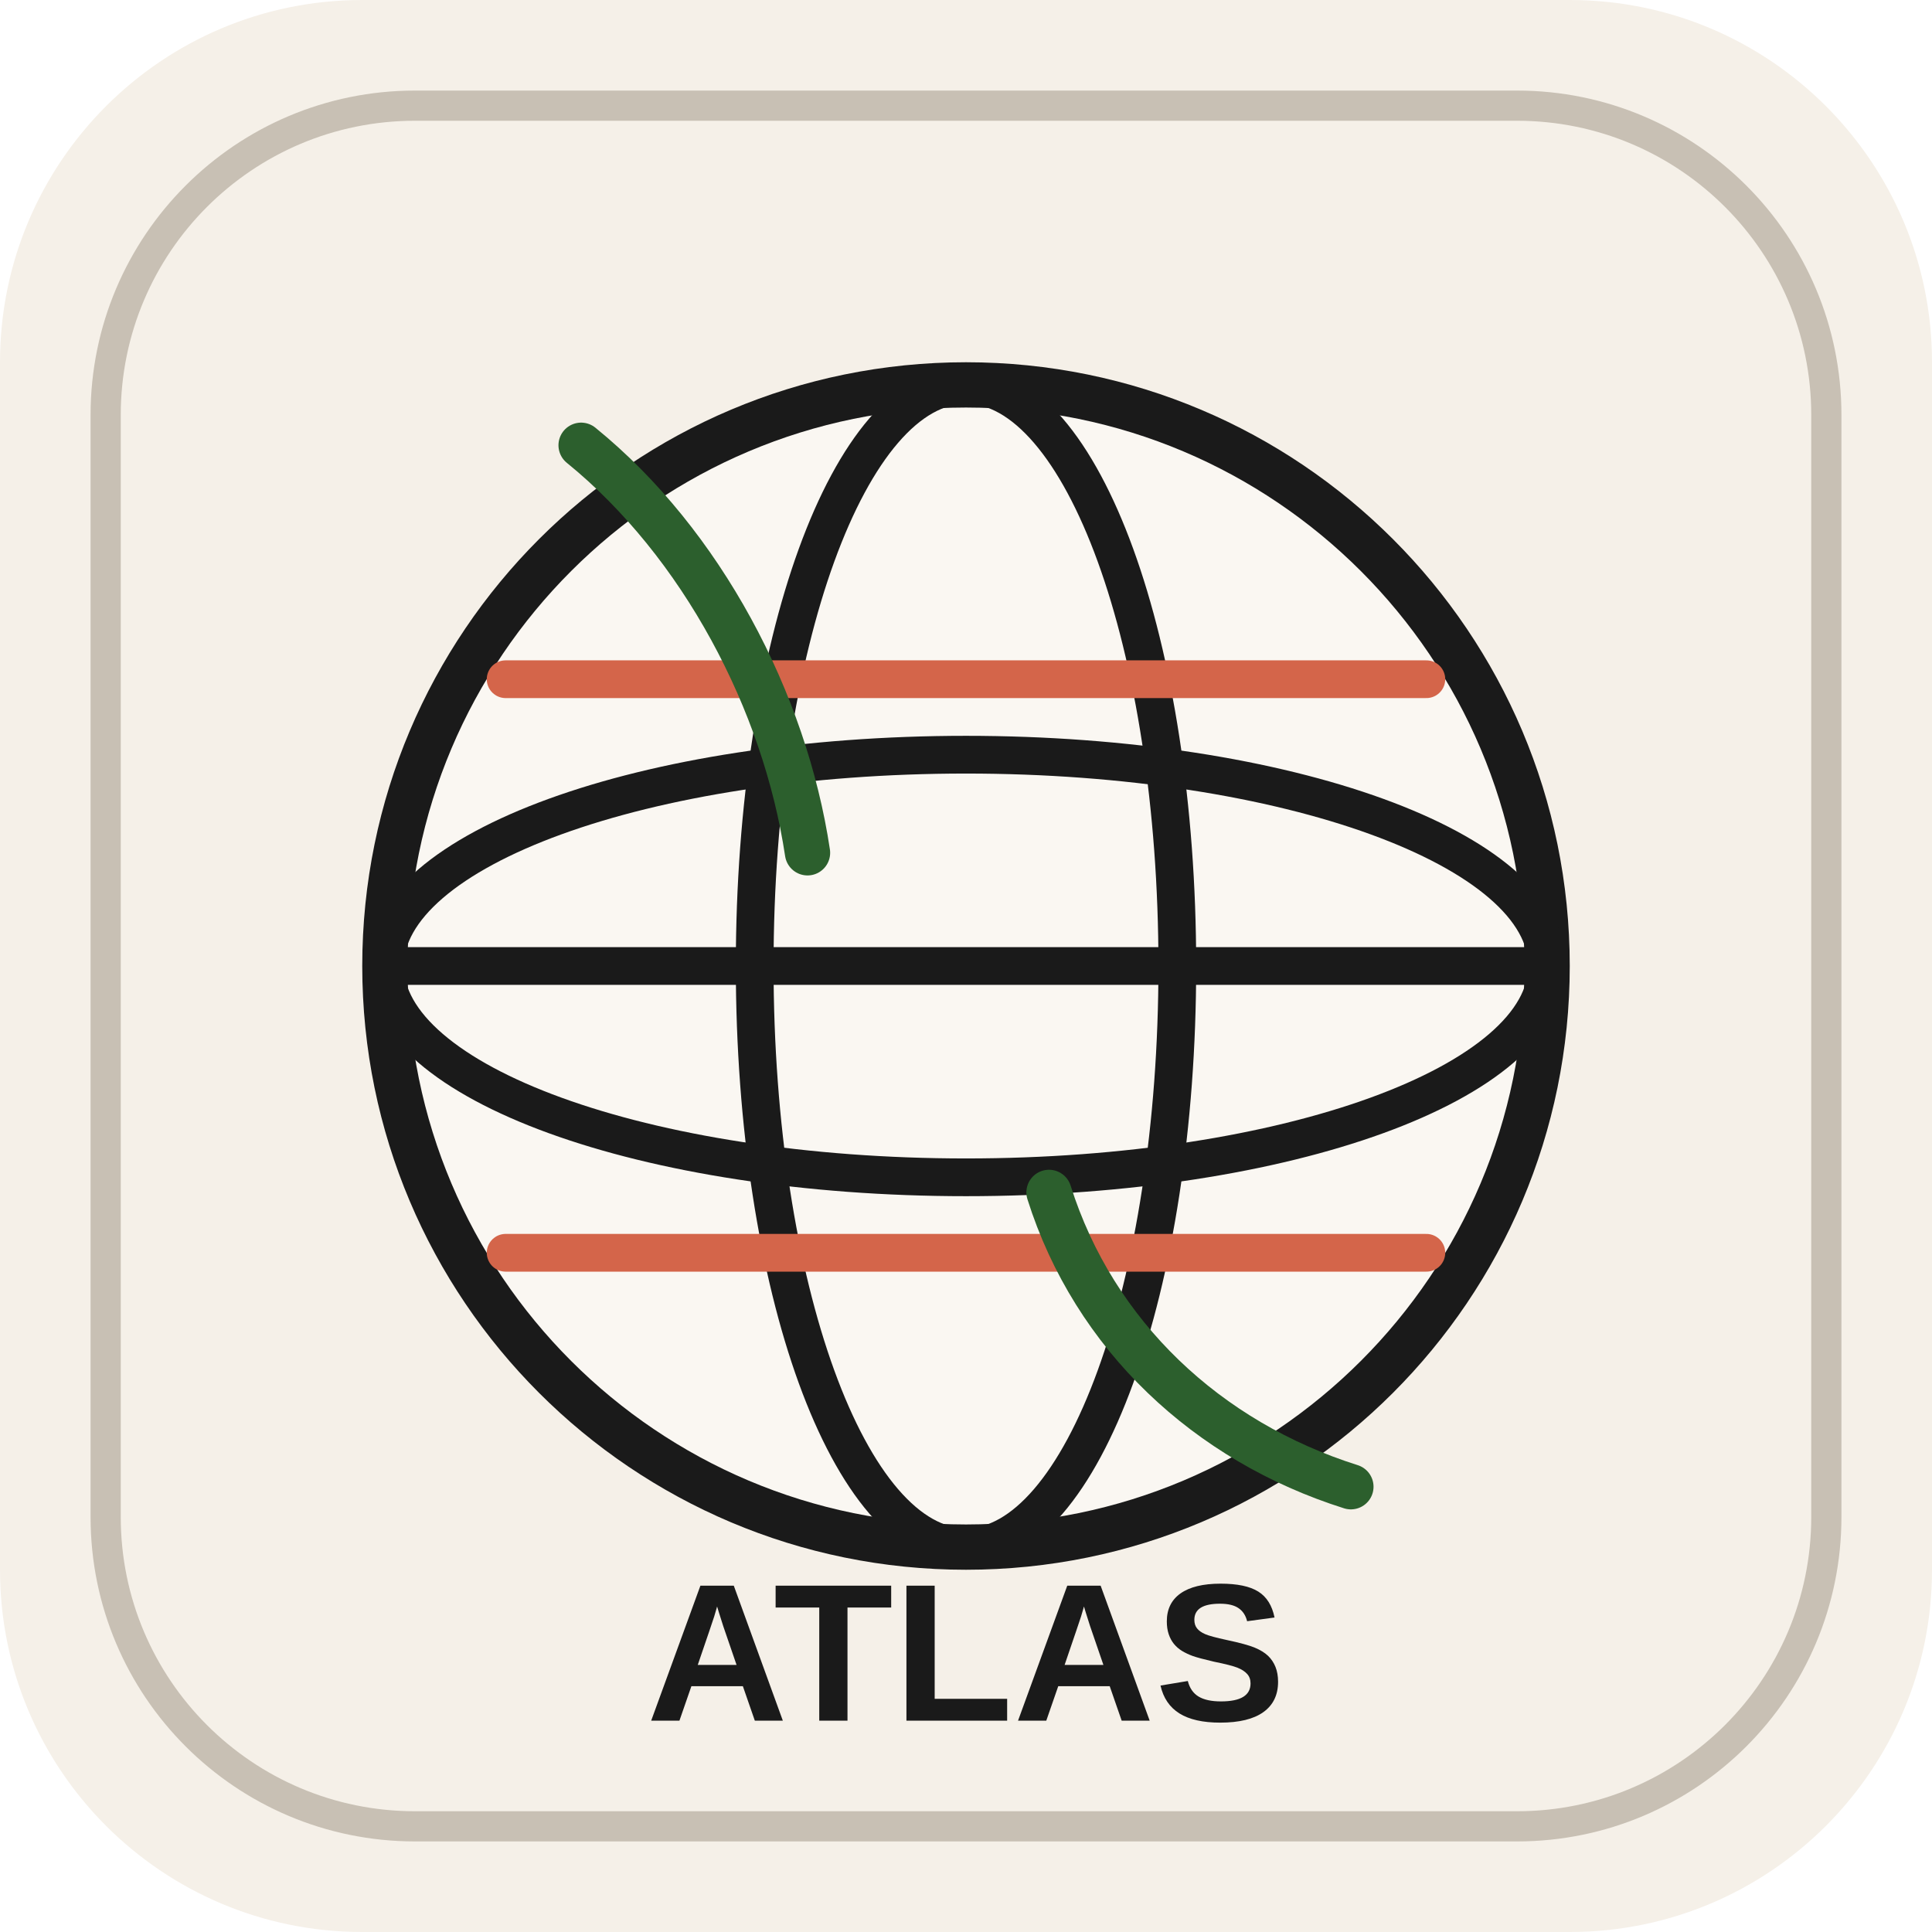
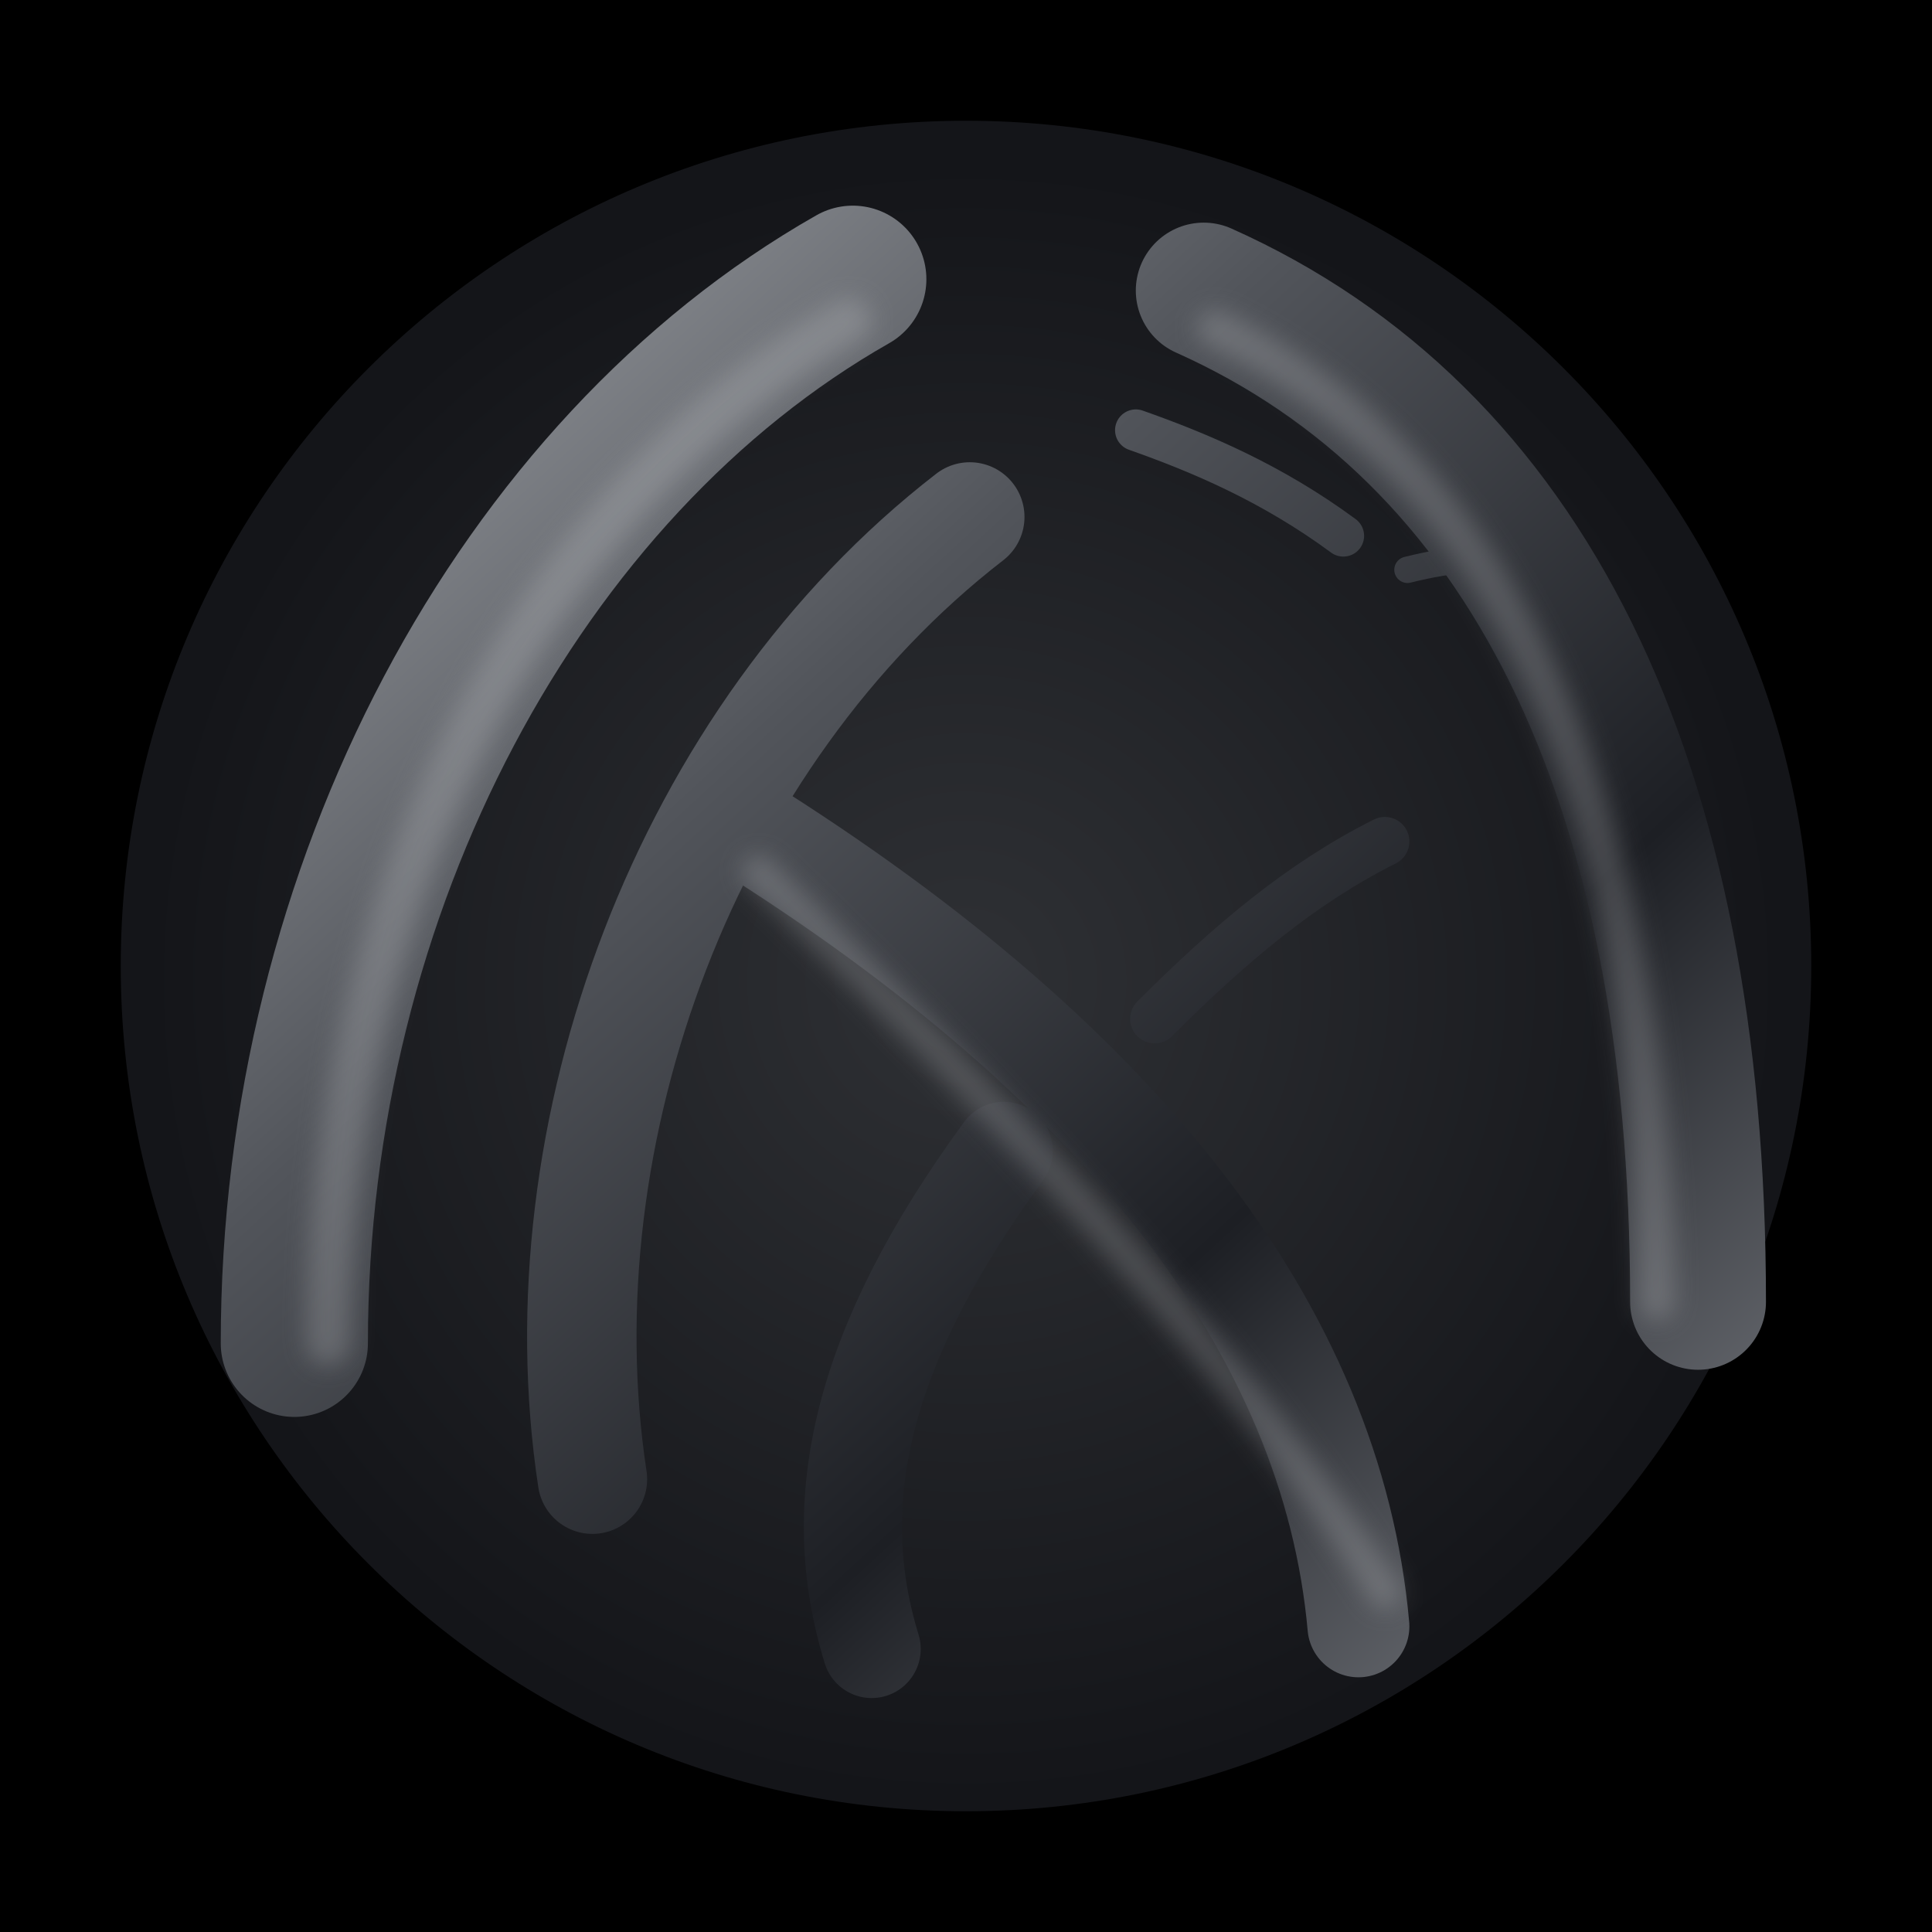
- <svg xmlns="http://www.w3.org/2000/svg" width="512" height="512" viewBox="0 0 512 512" fill="none">
-   <rect width="512" height="512" rx="96" fill="#F5F0E8" />
-   <rect x="28" y="28" width="456" height="456" rx="82" stroke="#C8C0B4" stroke-width="8" />
-   <circle cx="256" cy="256" r="154" fill="#FAF7F2" stroke="#1A1A1A" stroke-width="12" />
-   <ellipse cx="256" cy="256" rx="154" ry="56" stroke="#1A1A1A" stroke-width="10" />
-   <ellipse cx="256" cy="256" rx="56" ry="154" stroke="#1A1A1A" stroke-width="10" />
-   <path d="M102 256H410" stroke="#1A1A1A" stroke-width="10" stroke-linecap="round" />
-   <path d="M134 180H378" stroke="#D4654A" stroke-width="10" stroke-linecap="round" />
-   <path d="M134 332H378" stroke="#D4654A" stroke-width="10" stroke-linecap="round" />
-   <path d="M154 118C186 144 208 186 214 226" stroke="#2C5F2D" stroke-width="12" stroke-linecap="round" />
-   <path d="M358 394C320 382 290 354 278 316" stroke="#2C5F2D" stroke-width="12" stroke-linecap="round" />
-   <text x="256" y="456" text-anchor="middle" fill="#1A1A1A" font-size="52" font-family="Arial, sans-serif" font-weight="700">ATLAS</text>
+ <svg xmlns="http://www.w3.org/2000/svg" width="1024" height="1024" viewBox="0 0 1024 1024" fill="none">
+   <defs>
+     <radialGradient id="orb" cx="0" cy="0" r="1" gradientUnits="userSpaceOnUse" gradientTransform="translate(512 520) rotate(90) scale(430)">
+       <stop offset="0" stop-color="#2F3135" />
+       <stop offset="1" stop-color="#141519" />
+     </radialGradient>
+     <linearGradient id="metal" x1="160" y1="120" x2="860" y2="880" gradientUnits="userSpaceOnUse">
+       <stop offset="0" stop-color="#A0A3A8" />
+       <stop offset="0.35" stop-color="#52555B" />
+       <stop offset="0.7" stop-color="#1D1F24" />
+       <stop offset="1" stop-color="#707379" />
+     </linearGradient>
+     <filter id="soft" x="0" y="0" width="1024" height="1024" filterUnits="userSpaceOnUse" color-interpolation-filters="sRGB">
+       <feGaussianBlur stdDeviation="6" />
+     </filter>
+   </defs>
+   <rect width="1024" height="1024" fill="#000000" />
+   <circle cx="512" cy="512" r="448" fill="url(#orb)" />
+   <g stroke="url(#metal)" stroke-linecap="round" stroke-linejoin="round" fill="none">
+     <path d="M156 712C156 470 276 248 452 148" stroke-width="78" />
+     <path d="M314 784C286 600 364 390 514 274" stroke-width="58" />
+     <path d="M638 154C808 230 900 412 900 690" stroke-width="72" />
+     <path d="M720 862C706 706 594 560 382 430" stroke-width="54" />
+     <path d="M462 874C438 796 456 714 532 610" stroke-width="52" />
+     <path d="M612 540C652 500 690 468 734 446" stroke-width="26" />
+     <path d="M602 228C636 240 674 256 712 284" stroke-width="22" />
+     <path d="M746 302C770 296 792 294 820 298" stroke-width="14" />
+   </g>
+   <g opacity="0.22" filter="url(#soft)">
+     <path d="M174 712C174 470 286 262 450 170" stroke="#D7D8DB" stroke-width="24" stroke-linecap="round" />
+     <path d="M644 174C792 246 874 414 878 690" stroke="#D7D8DB" stroke-width="20" stroke-linecap="round" />
+     <path d="M734 844C680 760 594 648 402 462" stroke="#D7D8DB" stroke-width="18" stroke-linecap="round" />
+   </g>
</svg>
